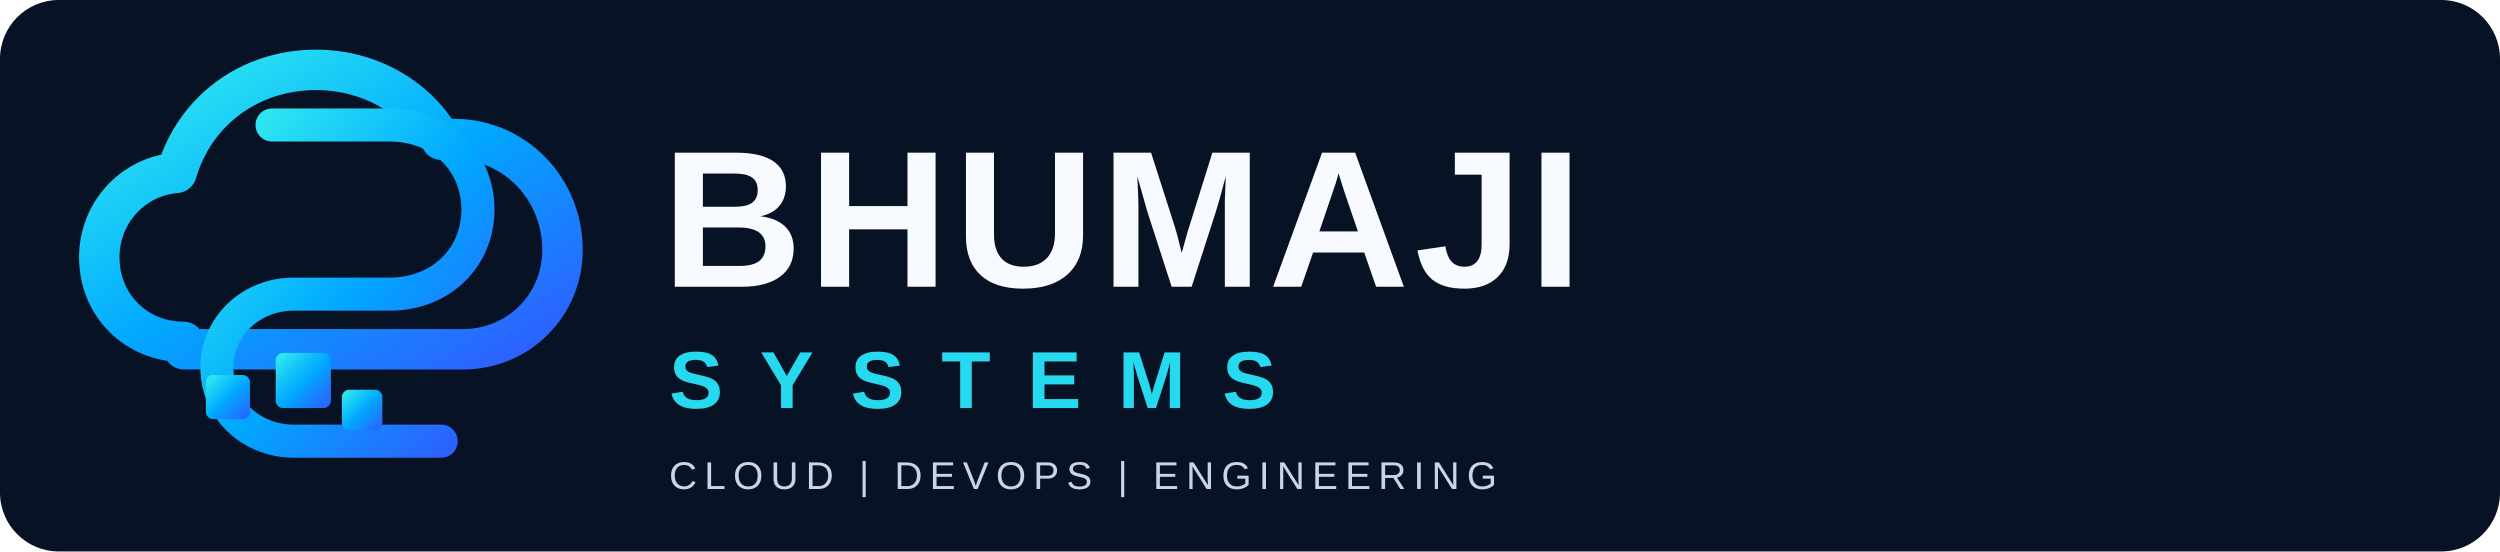
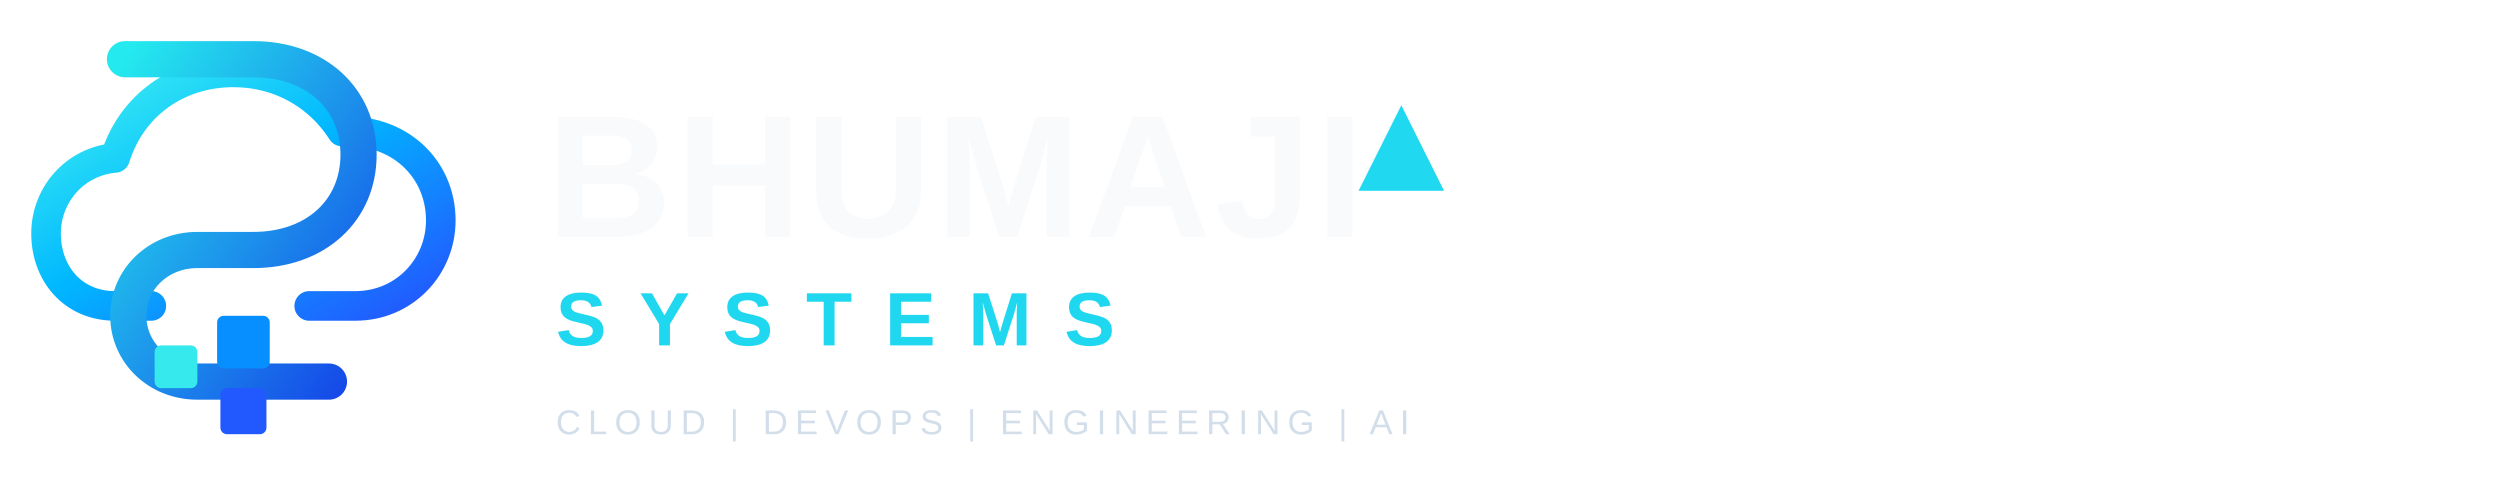
- <svg xmlns="http://www.w3.org/2000/svg" width="680" height="150" viewBox="0 0 680 150" role="img" aria-labelledby="title desc">
+ <svg xmlns="http://www.w3.org/2000/svg" width="760" height="150" viewBox="0 0 760 150" role="img" aria-labelledby="title desc">
  <defs>
-     <linearGradient id="g" x1="0" y1="0" x2="1" y2="1">
-       <stop offset="0" stop-color="#35f0ee" />
-       <stop offset=".52" stop-color="#00a8ff" />
-       <stop offset="1" stop-color="#315bff" />
+     <linearGradient id="cloudBlue" x1="0" y1="0" x2="1" y2="1">
+       <stop offset="0" stop-color="#42F4F0" />
+       <stop offset=".48" stop-color="#00B7FF" />
+       <stop offset="1" stop-color="#2454FF" />
+     </linearGradient>
+     <linearGradient id="bBlue" x1="0" y1="0" x2="1" y2="1">
+       <stop offset="0" stop-color="#24E9EE" />
+       <stop offset="1" stop-color="#1546E8" />
    </linearGradient>
  </defs>
-   <rect width="680" height="150" rx="16" fill="#071225" />
-   <g transform="translate(22 18)" fill="none" stroke="url(#g)" stroke-width="11" stroke-linecap="round" stroke-linejoin="round">
-     <path d="M28 75c-13 0-23-10-23-23 0-12 9-22 21-23 5-17 20-28 38-28 14 0 27 7 34 19 18-2 33 12 33 30 0 15-12 27-27 27H28Z" />
-     <path d="M52 16h32c14 0 24 10 24 23s-10 23-24 23H58c-12 0-21 9-21 20s9 20 21 20h40" stroke-width="9" />
+   <g transform="translate(12 14)">
+     <path d="M34 79H23C10 79 2 69 2 57c0-12 9-22 21-23 5-16 19-26 36-26 14 0 26 7 33 18 17-1 30 11 30 27 0 14-11 26-26 26H82" fill="none" stroke="url(#cloudBlue)" stroke-width="9" stroke-linecap="round" stroke-linejoin="round" />
+     <path d="M26 4H65c19 0 32 12 32 29 0 17-13 29-32 29H48c-12 0-21 9-21 20s9 20 21 20h40" fill="none" stroke="url(#bBlue)" stroke-width="11" stroke-linecap="round" stroke-linejoin="round" />
+     <path d="M85 102H112" stroke="url(#cloudBlue)" stroke-width="11" stroke-linecap="round" />
+     <rect x="35" y="91" width="13" height="13" rx="2" fill="#36E9ED" />
+     <rect x="54" y="82" width="16" height="16" rx="2" fill="#078FFF" />
+     <rect x="55" y="104" width="14" height="14" rx="2" fill="#2259FF" />
  </g>
-   <g fill="url(#g)">
-     <rect x="56" y="102" width="12" height="12" rx="2" />
-     <rect x="75" y="96" width="15" height="15" rx="2" />
-     <rect x="93" y="106" width="11" height="11" rx="2" />
-   </g>
-   <text x="180" y="78" font-family="Arial,Helvetica,sans-serif" font-size="53" font-weight="800" letter-spacing="1.5" fill="#f7fbff">BHUMAJI</text>
-   <text x="182" y="111" font-family="Arial,Helvetica,sans-serif" font-size="22" font-weight="600" letter-spacing="10" fill="#27d9ef">SYSTEMS</text>
-   <text x="182" y="133" font-family="Arial,Helvetica,sans-serif" font-size="10.5" letter-spacing="2" fill="#c6d5e8">CLOUD  |  DEVOPS  |  ENGINEERING</text>
+   <text x="166" y="72" font-family="Arial,Helvetica,sans-serif" font-size="53" font-weight="800" letter-spacing="1.2" fill="#F8FAFC">BHUMAJI</text>
+   <path d="M426 32l13 26h-26z" fill="#1CD8F1" opacity=".98" />
+   <text x="169" y="105" font-family="Arial,Helvetica,sans-serif" font-size="23" font-weight="600" letter-spacing="10" fill="#20D7F0">SYSTEMS</text>
+   <text x="169" y="132" font-family="Arial,Helvetica,sans-serif" font-size="10.5" font-weight="500" letter-spacing="2.2" fill="#D3DEEB">CLOUD  |  DEVOPS  |  ENGINEERING  |  AI</text>
</svg>
